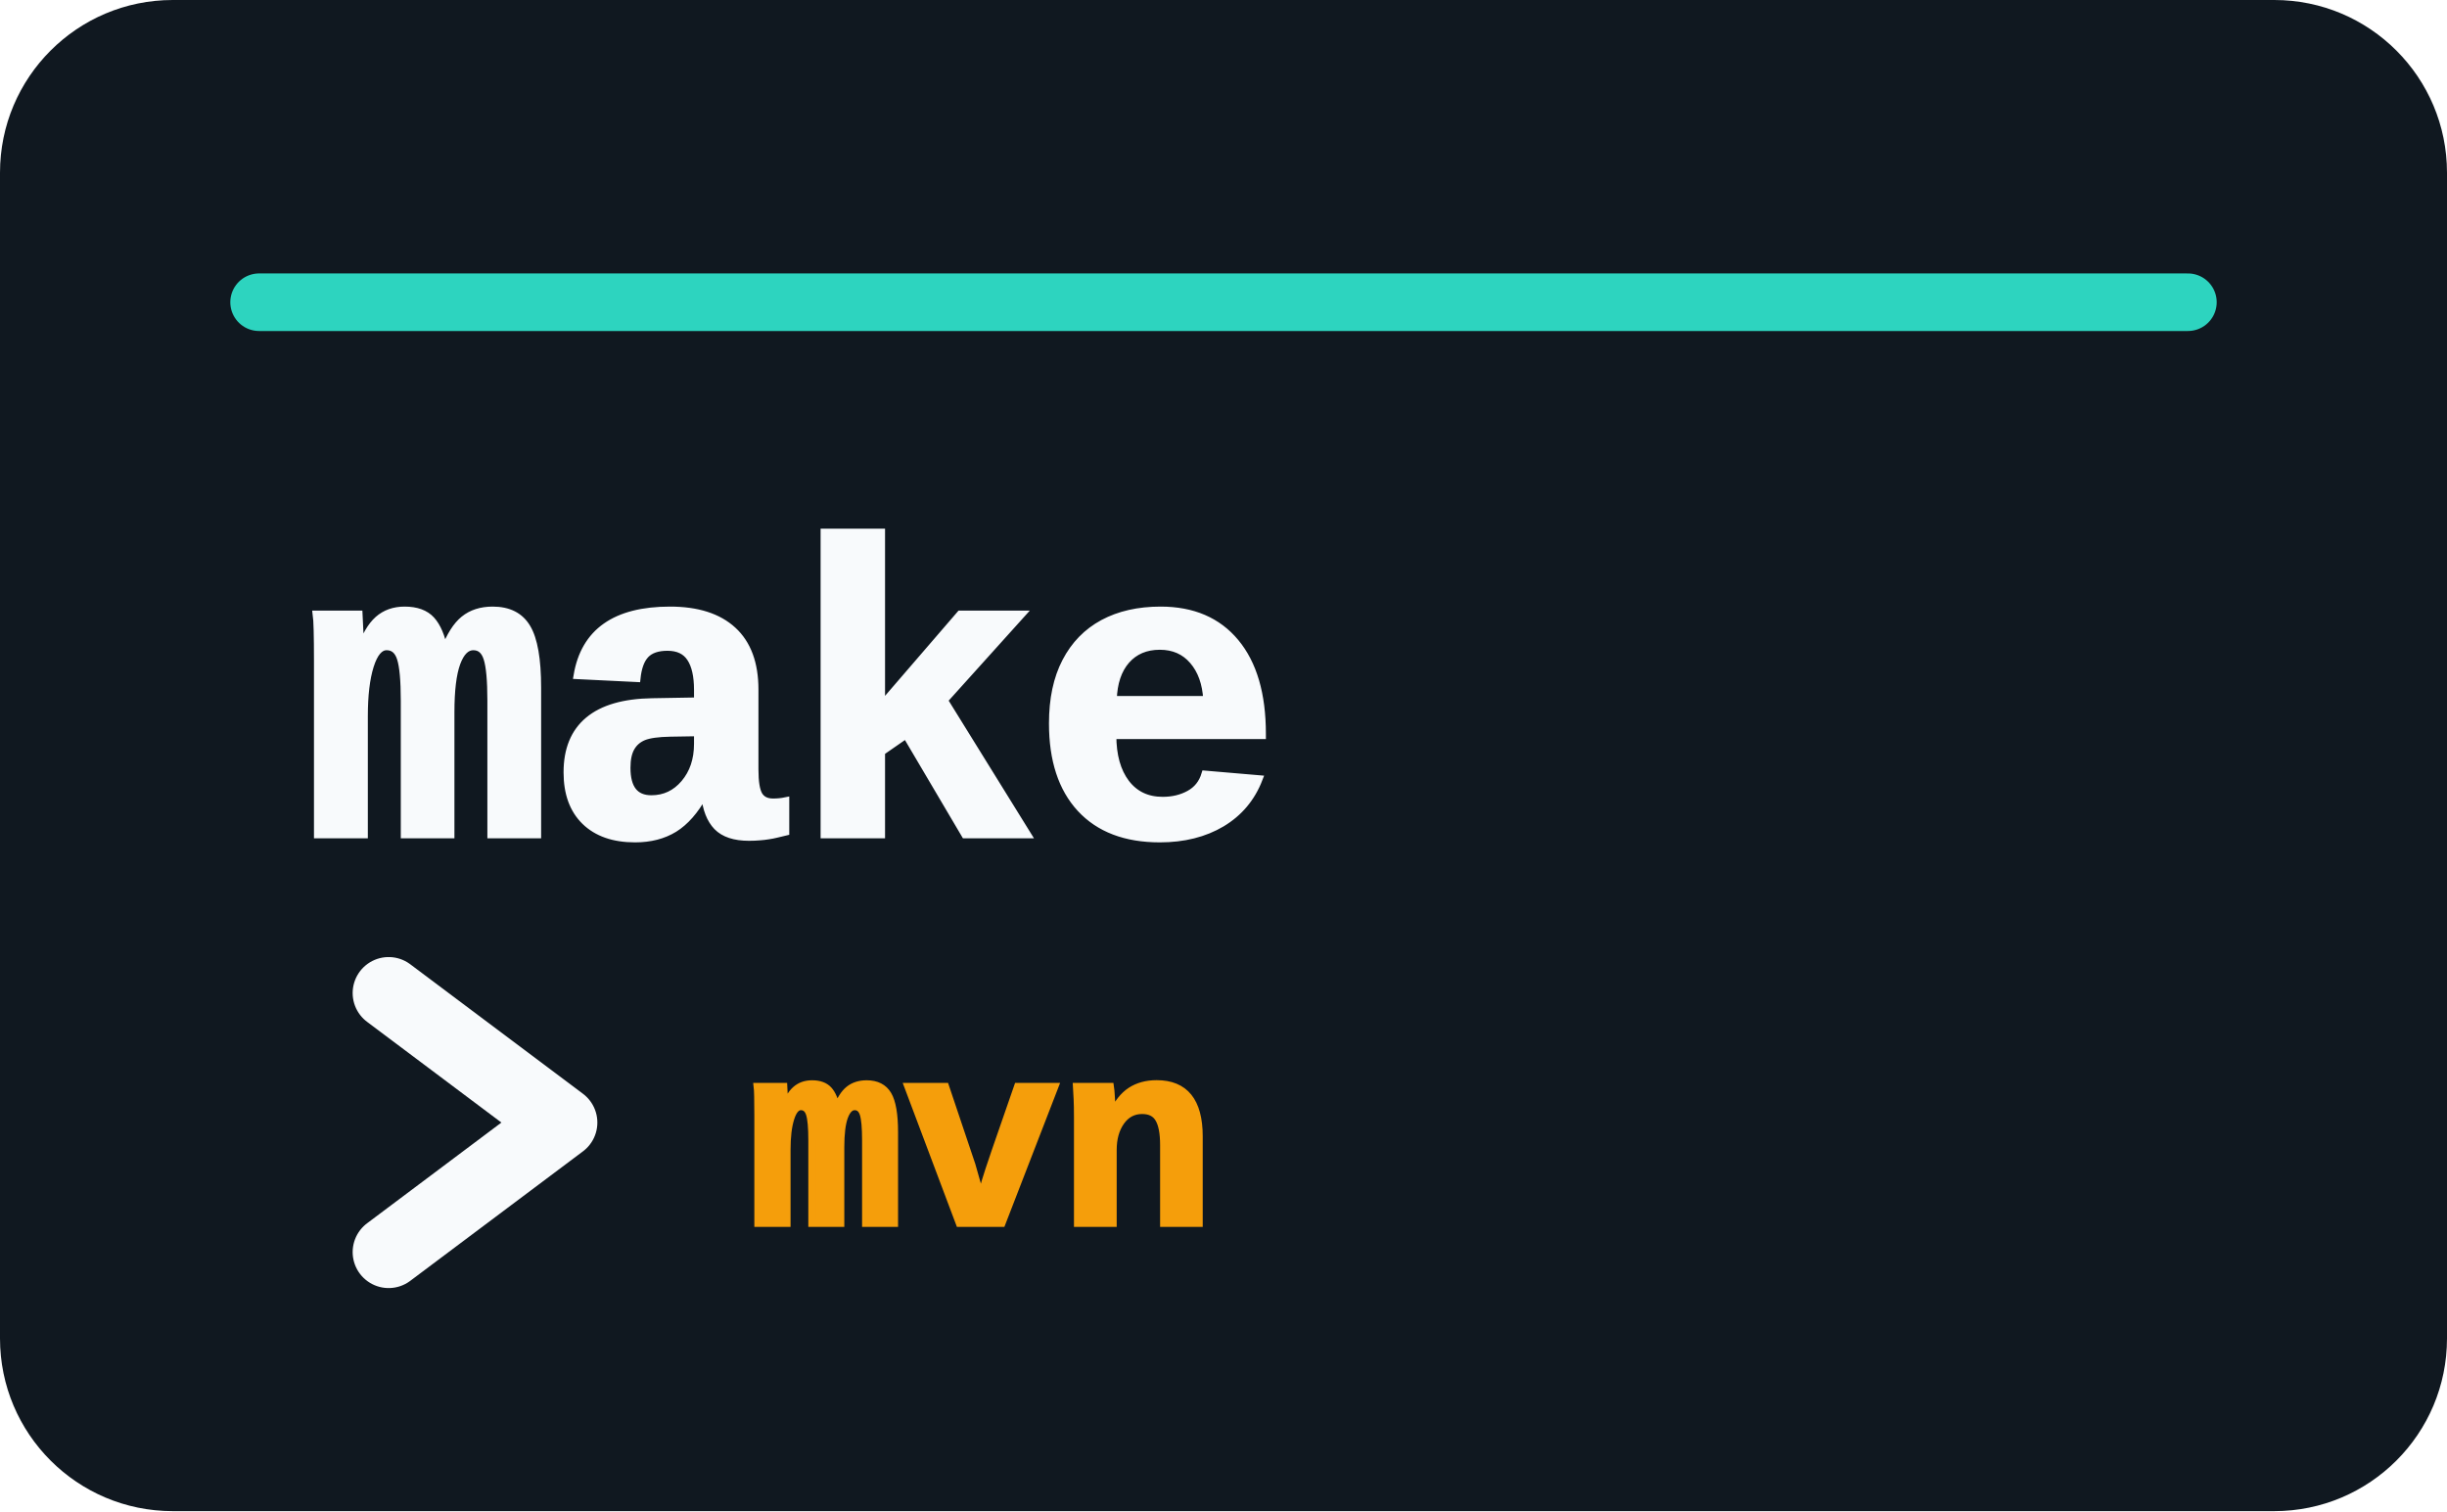
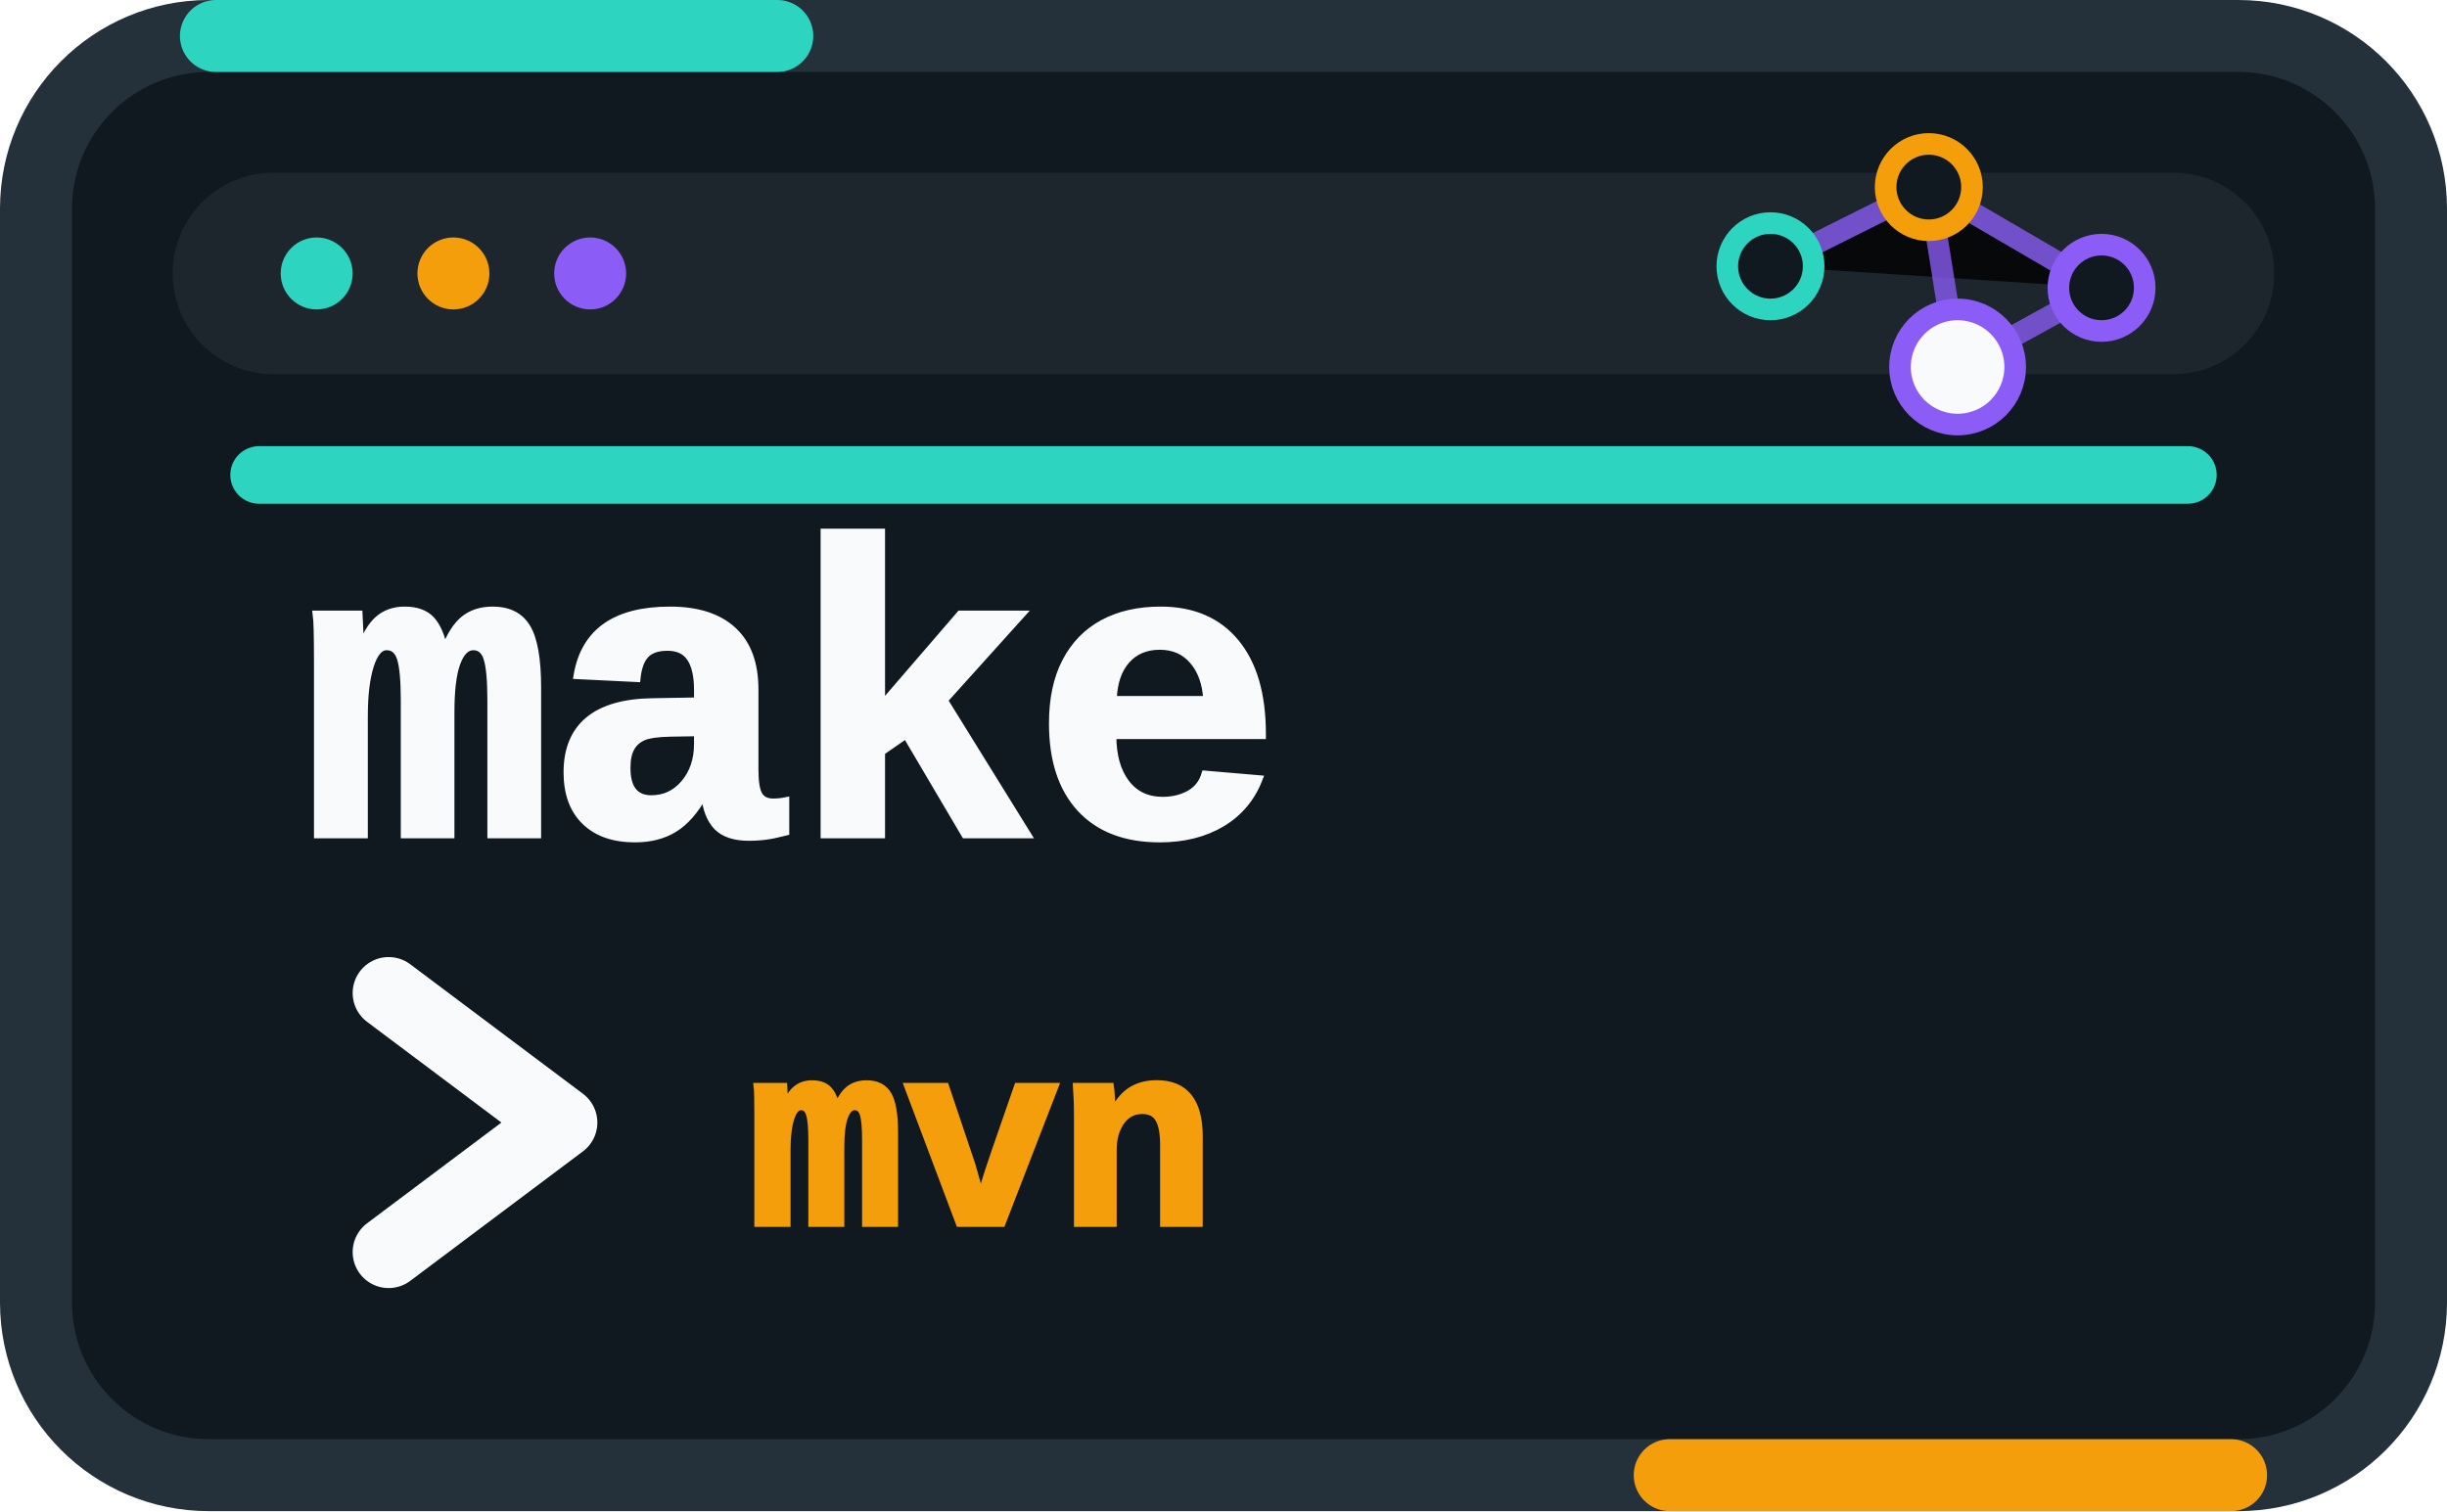
<svg xmlns="http://www.w3.org/2000/svg" width="340" height="210" viewBox="0 0 340 210" role="img" aria-labelledby="title desc">
  <defs>
    <style>
      .tile { fill: #101820; }
      .teal { stroke: #2dd4bf; }
      .ink { fill: #f8fafc; stroke: #f8fafc; }
      .amber { fill: #f59e0b; stroke: #f59e0b; }
+       .violet { fill: #8b5cf6; stroke: #8b5cf6; }
+       .agent-line { stroke: #8b5cf6; stroke-width: 3; stroke-linecap: round; opacity: 0.78; }
+       .agent-core { fill: #f8fafc; stroke: #8b5cf6; stroke-width: 3; }
+       .agent-node { fill: #101820; stroke-width: 3; }
      .word {
        font: 800 58px ui-monospace, SFMono-Regular, Menlo, Monaco, Consolas, "Liberation Mono", monospace;
        letter-spacing: -1px;
      }
      .subword {
        font: 800 36px ui-monospace, SFMono-Regular, Menlo, Monaco, Consolas, "Liberation Mono", monospace;
        letter-spacing: 0;
      }
      .stroke {
        fill: none;
        stroke-width: 10;
        stroke-linecap: round;
        stroke-linejoin: round;
      }
      .stroke-sm {
        fill: none;
        stroke-width: 8;
        stroke-linecap: round;
        stroke-linejoin: round;
      }
    </style>
  </defs>
-   <rect class="tile" x="0" y="0" width="340" height="210" rx="24" />
-   <path class="stroke-sm teal" d="M36 42h268" />
+   <rect class="tile" x="5" y="5" width="330" height="200" rx="24" stroke="#24313a" stroke-width="10" />
+   <path d="M30 5h78" stroke="#2dd4bf" stroke-width="10" stroke-linecap="round" />
+   <path d="M232 205h78" stroke="#f59e0b" stroke-width="10" stroke-linecap="round" />
+   <rect x="24" y="24" width="292" height="28" rx="14" fill="#f8fafc" fill-opacity="0.06" />
+   <circle cx="44" cy="38" r="5" fill="#2dd4bf" />
+   <circle cx="63" cy="38" r="5" fill="#f59e0b" />
+   <circle cx="82" cy="38" r="5" fill="#8b5cf6" />
+   <g aria-label="AI agent network">
+     <path class="agent-line" d="M246 37l22-11 24 14" />
+     <path class="agent-line" d="M268 26l4 25" />
+     <path class="agent-line" d="M272 51l20-11" />
+     <circle class="agent-node teal" cx="246" cy="37" r="6" />
+     <circle class="agent-node amber" cx="268" cy="26" r="6" />
+     <circle class="agent-node violet" cx="292" cy="40" r="6" />
+     <circle class="agent-core" cx="272" cy="51" r="8" />
+   </g>
+   <path class="stroke-sm teal" d="M36 66h268" />
  <text class="word ink" x="42" y="116">make</text>
  <path class="stroke ink" d="M54 138l24 18-24 18" />
  <text class="subword amber" x="104" y="170">mvn</text>
</svg>
